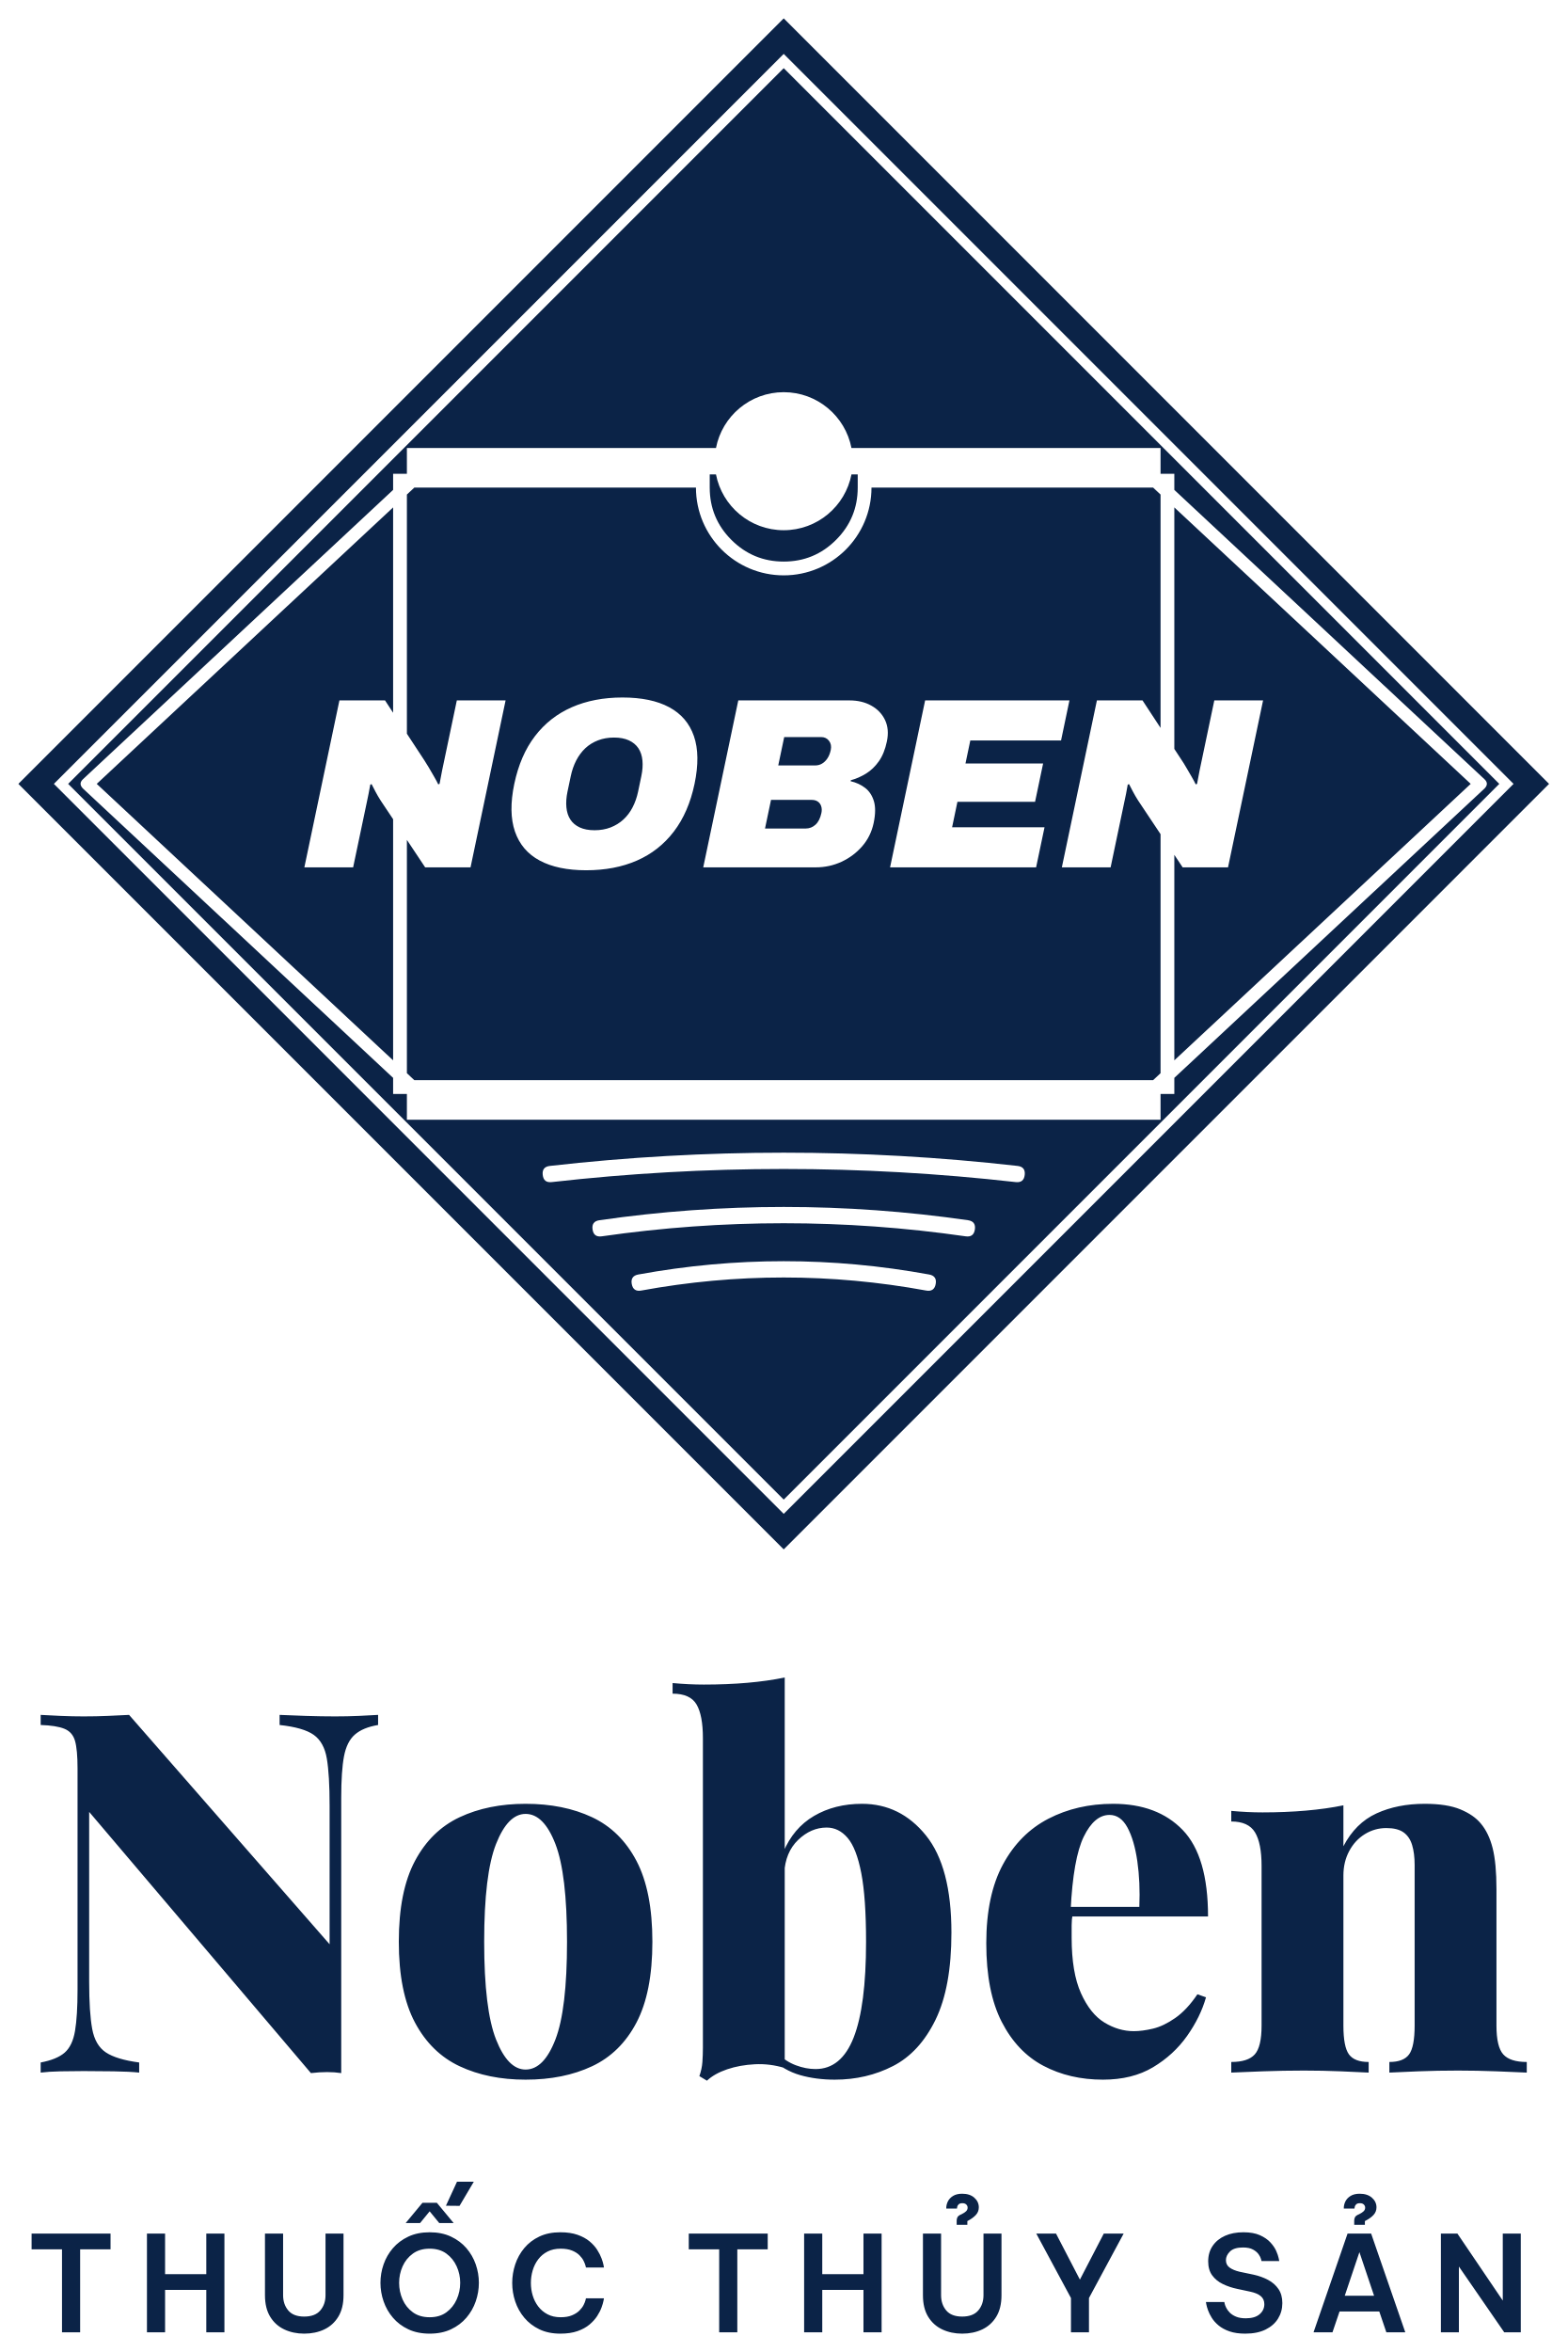
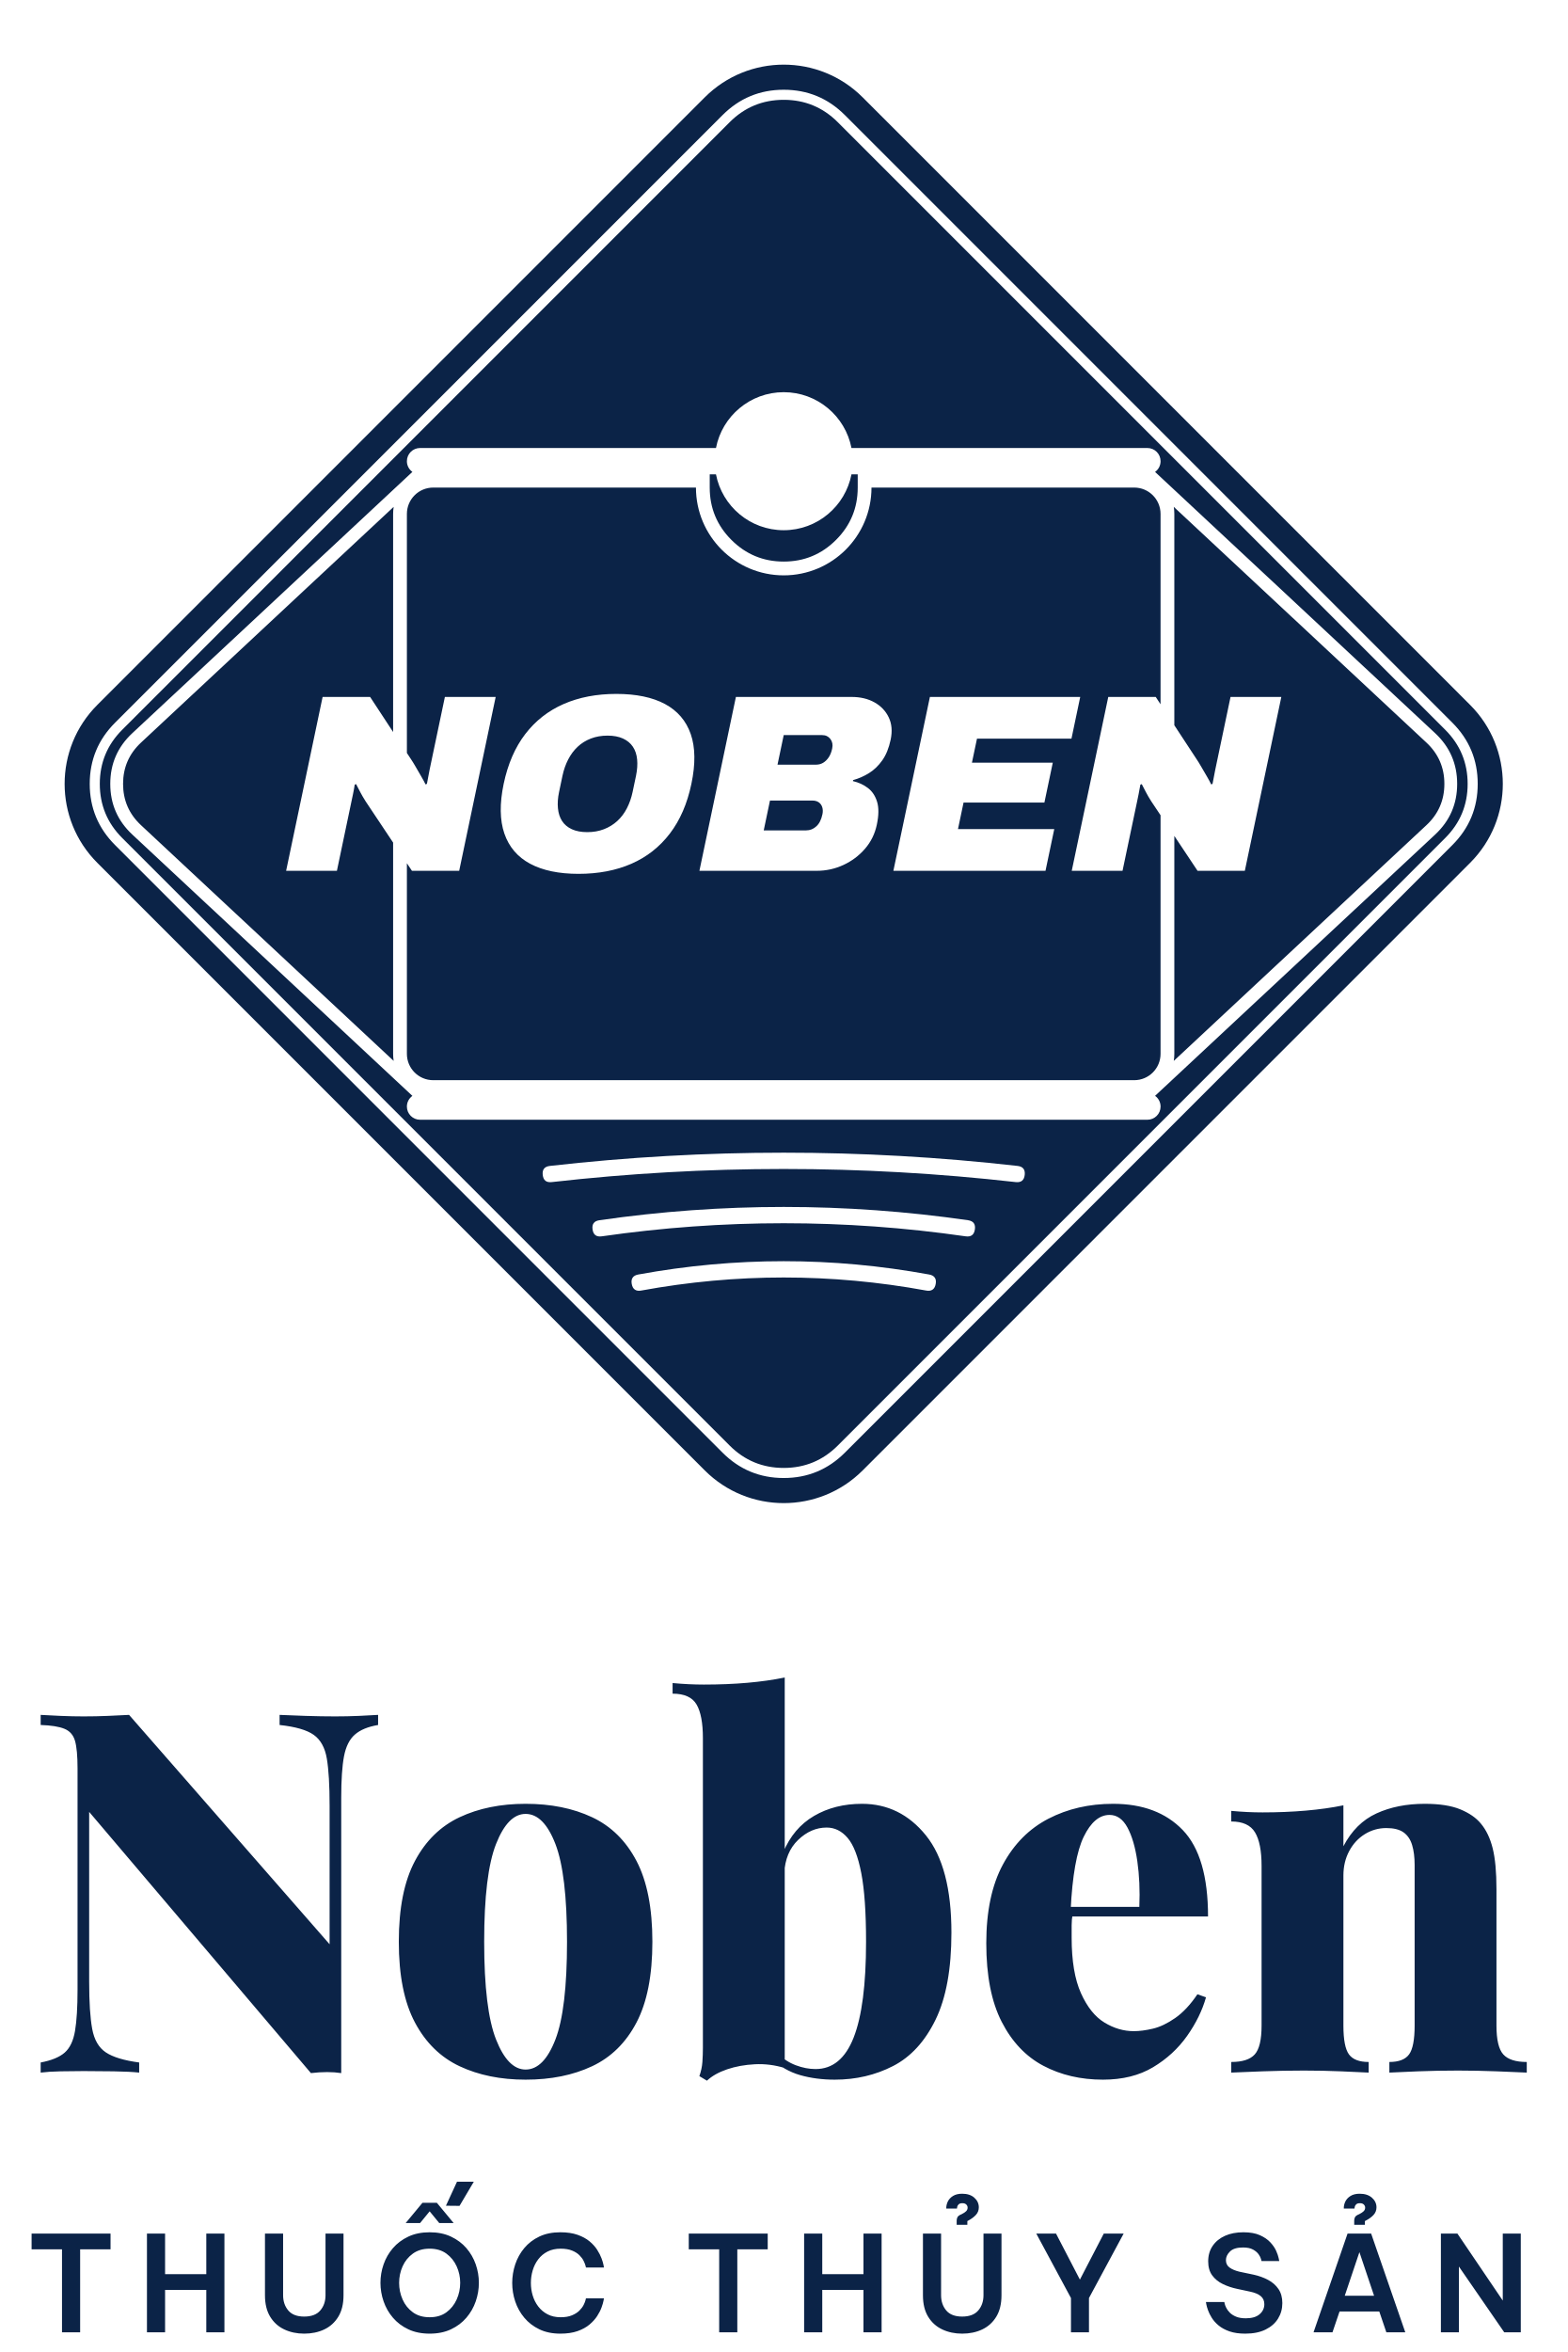
<svg xmlns="http://www.w3.org/2000/svg" viewBox="0 0 512 768.12" width="512" height="768.12">
  <g id="bieu-tuong" transform="translate(0 0)">
-     <path fill="#0b2347" d="M256,6 L506,256 L256,506 L6,256 Z M257.16,18.77 L256,17.6 L17.6,256 L256,494.4 L494.4,256 Z M256,22.26 L489.74,256 L256,489.74 L22.26,256 Z M132.91,146.32 L132.91,154.73 L128.41,154.73 L128.41,159.99 L27.11,254.47 Q26.35,255.18 26.32,255.92 Q26.3,256.66 27.01,257.43 Q27.06,257.48 27.11,257.53 L128.41,352.01 L128.41,357.27 L132.91,357.27 L132.91,365.68 L379.09,365.68 L379.09,357.27 L383.59,357.27 L383.59,352.01 L484.89,257.53 Q484.94,257.48 484.99,257.43 Q485.7,256.66 485.68,255.92 Q485.65,255.18 484.89,254.47 L383.59,159.99 L383.59,154.73 L379.09,154.73 L379.09,146.32 L278.13,146.32 C276.12,135.93 266.98,128.08 256,128.08 C245.02,128.08 235.88,135.93 233.87,146.32 Z M132.91,161.51 L135.35,159.23 L227.33,159.23 C227.33,175.06 240.17,187.9 256,187.9 C271.83,187.9 284.67,175.06 284.67,159.23 L376.65,159.23 L379.09,161.51 L379.09,237.72 L373.2,228.74 L358.3,228.74 L346.85,283.26 L362.78,283.26 L367.35,261.47 Q367.5,260.76 367.82,259.25 Q368.14,257.74 368.37,256.24 L368.8,256.08 Q369.42,257.27 370.1,258.58 Q370.78,259.88 371.79,261.47 L379.09,272.42 L379.09,350.49 L376.65,352.77 L135.35,352.77 L132.91,350.49 L132.91,274.29 L138.88,283.26 L153.7,283.26 L165.15,228.74 L149.22,228.74 L145.11,248.32 Q144.88,249.43 144.42,251.6 Q143.97,253.78 143.58,256 L143.15,256.16 Q142.71,255.21 141.81,253.66 Q140.91,252.12 140.04,250.61 Q139.16,249.11 138.62,248.32 L132.91,239.62 Z M383.59,346.29 L383.59,279.17 L386.31,283.26 L401.13,283.26 L412.58,228.74 L396.65,228.74 L392.54,248.32 Q392.31,249.43 391.85,251.6 Q391.39,253.78 391.01,256 L390.58,256.16 Q390.14,255.21 389.24,253.66 Q388.33,252.12 387.46,250.61 Q386.59,249.11 386.04,248.32 L383.59,244.58 L383.59,165.71 L480.4,256 Z M128.41,165.71 L128.41,232.77 L125.77,228.74 L110.87,228.74 L99.42,283.26 L115.35,283.26 L119.93,261.47 Q120.08,260.76 120.39,259.25 Q120.71,257.74 120.95,256.24 L121.38,256.08 Q122,257.27 122.67,258.58 Q123.35,259.88 124.36,261.47 L128.41,267.54 L128.41,346.29 L31.6,256 Z M191.47,284.21 Q200.82,284.21 208.06,281.04 Q215.3,277.87 220.11,271.57 Q224.92,265.27 226.87,256 Q228.83,246.65 226.66,240.39 Q224.49,234.13 218.58,230.96 Q212.67,227.79 203.32,227.79 Q194.05,227.79 186.8,230.96 Q179.56,234.13 174.76,240.39 Q169.96,246.65 167.99,256 Q166.05,265.27 168.21,271.57 Q170.38,277.87 176.29,281.04 Q182.2,284.21 191.47,284.21 Z M229.71,283.26 L266.48,283.26 Q270.92,283.26 274.87,281.44 Q278.82,279.61 281.64,276.37 Q284.46,273.12 285.38,268.76 Q286.29,264.4 285.45,261.63 Q284.6,258.85 282.59,257.31 Q280.58,255.76 277.86,255.13 L277.92,254.81 Q280.53,254.1 282.9,252.63 Q285.27,251.17 287.07,248.63 Q288.87,246.1 289.7,242.13 Q290.53,238.17 289.1,235.16 Q287.67,232.15 284.62,230.45 Q281.58,228.74 277.45,228.74 L241.16,228.74 Z M290.74,283.26 L338.44,283.26 L341.19,270.18 L311,270.18 L312.74,261.86 L338.1,261.86 L340.73,249.35 L315.37,249.35 L316.95,241.82 L346.59,241.82 L349.33,228.74 L302.19,228.74 Z M179.62,380.77 Q176.98,381.07 177.28,383.71 Q177.43,385.03 178.16,385.62 Q178.9,386.2 180.22,386.05 Q256,377.48 331.78,386.05 Q334.42,386.35 334.72,383.71 Q335.02,381.07 332.38,380.77 Q256,372.12 179.62,380.77 Z M195.81,398.5 Q194.49,398.69 193.93,399.44 Q193.37,400.19 193.56,401.51 Q193.75,402.83 194.5,403.39 Q195.25,403.95 196.57,403.76 Q256,395.21 315.43,403.76 Q318.06,404.14 318.44,401.51 Q318.82,398.88 316.19,398.5 Q256,389.83 195.81,398.5 Z M194.21,271.14 Q191.36,271.14 189.38,270.23 Q187.39,269.31 186.31,267.65 Q185.23,265.99 185.01,263.65 Q184.79,261.31 185.37,258.54 L186.44,253.47 Q187.02,250.69 188.22,248.35 Q189.43,246.02 191.2,244.35 Q192.98,242.69 195.35,241.78 Q197.72,240.87 200.57,240.87 Q203.42,240.87 205.41,241.78 Q207.4,242.69 208.52,244.35 Q209.63,246.02 209.85,248.35 Q210.08,250.69 209.49,253.47 L208.43,258.54 Q207.85,261.31 206.64,263.65 Q205.44,265.99 203.62,267.65 Q201.81,269.31 199.44,270.23 Q197.07,271.14 194.21,271.14 Z M208.5,416.23 Q207.19,416.47 206.66,417.25 Q206.12,418.02 206.36,419.33 Q206.6,420.64 207.38,421.17 Q208.15,421.71 209.46,421.47 Q256,412.94 302.54,421.47 Q303.85,421.71 304.62,421.17 Q305.4,420.64 305.64,419.33 Q305.88,418.02 305.34,417.25 Q304.81,416.47 303.5,416.23 Q256,407.54 208.5,416.23 Z M280.17,154.93 L280.17,159.23 Q280.17,169.24 273.09,176.32 Q266.01,183.4 256,183.4 Q245.99,183.4 238.91,176.32 Q231.83,169.24 231.83,159.23 L231.83,154.93 L233.87,154.93 C235.88,165.31 245.02,173.16 256,173.16 C266.98,173.16 276.12,165.31 278.13,154.93 Z M249.89,270.58 L251.85,261.23 L265.16,261.23 Q266.35,261.23 267.15,261.79 Q267.94,262.34 268.25,263.33 Q268.56,264.32 268.31,265.51 Q267.77,268.05 266.4,269.31 Q265.02,270.58 263.2,270.58 Z M254.21,249.98 L256.16,240.71 L268.21,240.71 Q269.87,240.71 270.8,241.94 Q271.73,243.16 271.37,244.91 Q271.02,246.57 270.27,247.68 Q269.52,248.79 268.52,249.38 Q267.53,249.98 266.26,249.98 Z" />
+     <path fill="#0b2347" d="M281.79,31.79 L480.21,230.21 C494.45,244.45 494.45,267.55 480.21,281.79 L281.79,480.21 C267.55,494.45 244.45,494.45 230.21,480.21 L31.79,281.79 C17.55,267.55 17.55,244.45 31.79,230.21 L230.21,31.79 C244.45,17.55 267.55,17.55 281.79,31.79 Z M275.99,37.6 Q267.71,29.31 256,29.31 Q244.29,29.31 236.01,37.6 L37.6,236.01 Q29.31,244.29 29.31,256 Q29.31,267.71 37.6,275.99 L236.01,474.4 Q244.29,482.69 256,482.69 Q267.71,482.69 275.99,474.4 L474.4,275.99 Q482.69,267.71 482.69,256 Q482.69,244.29 474.4,236.01 L275.99,37.6 Z M273.67,39.92 L273.67,39.92 L472.08,238.33 Q479.4,245.65 479.4,256 Q479.4,266.35 472.08,273.67 L273.67,472.08 Q266.35,479.4 256,479.4 Q245.65,479.4 238.33,472.08 L39.92,273.67 Q32.6,266.35 32.6,256 Q32.6,245.65 39.92,238.33 L238.33,39.92 Q245.65,32.6 256,32.6 Q266.35,32.6 273.67,39.92 Z M137.22,146.31 C134.84,146.31 132.91,148.24 132.91,150.62 C132.91,152.06 133.62,153.33 134.71,154.11 L43.21,239.45 Q36.02,246.16 36.02,256 Q36.02,265.84 43.22,272.55 L134.71,357.89 C133.62,358.67 132.91,359.94 132.91,361.39 C132.91,363.76 134.84,365.69 137.22,365.69 L374.79,365.69 C377.17,365.69 379.1,363.76 379.1,361.39 C379.1,359.94 378.39,358.66 377.3,357.88 L468.79,272.55 Q475.98,265.84 475.98,256 Q475.98,246.16 468.79,239.45 L377.3,154.12 C378.39,153.34 379.1,152.06 379.1,150.62 C379.1,148.24 377.17,146.31 374.79,146.31 L278.13,146.31 C276.12,135.92 266.97,128.08 256,128.08 C245.03,128.08 235.88,135.92 233.87,146.31 Z M141.52,159.23 L227.33,159.23 C227.33,175.06 240.17,187.9 256,187.9 C271.83,187.9 284.67,175.06 284.67,159.23 L370.48,159.23 C375.24,159.23 379.09,163.08 379.09,167.84 L379.09,230 L377.52,227.61 L362.01,227.61 L350.08,284.39 L366.67,284.39 L371.44,261.7 Q371.6,260.95 371.92,259.38 Q372.25,257.82 372.5,256.25 L372.95,256.08 Q373.6,257.32 374.3,258.68 Q375,260.04 376.06,261.7 L379.09,266.24 L379.09,344.16 C379.09,348.92 375.24,352.77 370.48,352.77 L141.52,352.77 C136.76,352.77 132.91,348.92 132.91,344.16 L132.91,281.92 L134.56,284.39 L149.99,284.39 L161.91,227.61 L145.32,227.61 L141.04,247.99 Q140.8,249.15 140.32,251.42 Q139.85,253.69 139.45,256 L139,256.17 Q138.55,255.18 137.6,253.57 Q136.66,251.96 135.76,250.39 Q134.85,248.82 134.28,247.99 L132.91,245.91 L132.91,167.84 C132.91,163.08 136.76,159.23 141.52,159.23 Z M383.41,346.47 Q383.59,345.35 383.59,344.16 L383.59,272.99 L391.18,284.39 L406.62,284.39 L418.54,227.61 L401.95,227.61 L397.67,247.99 L396.95,251.42 Q396.48,253.69 396.07,256 L395.63,256.17 Q395.17,255.18 394.23,253.57 Q393.29,251.96 392.38,250.39 Q391.47,248.82 390.9,247.99 L383.59,236.85 L383.59,167.84 Q383.59,166.65 383.41,165.53 L465.93,242.51 Q471.8,247.98 471.8,256 Q471.8,264.02 465.93,269.49 Z M128.59,165.53 Q128.41,166.65 128.41,167.84 L128.41,239.06 L120.9,227.61 L105.38,227.61 L93.46,284.39 L110.05,284.39 L114.81,261.7 Q114.97,260.95 115.3,259.38 Q115.63,257.82 115.87,256.25 L116.32,256.08 Q116.97,257.32 117.67,258.68 Q118.38,260.04 119.43,261.7 L128.41,275.17 L128.41,344.16 Q128.41,345.35 128.59,346.47 L46.06,269.49 Q40.2,264.02 40.2,256 Q40.2,247.98 46.07,242.51 Z M188.97,285.38 Q198.71,285.38 206.26,282.08 Q213.8,278.78 218.81,272.22 Q223.82,265.66 225.84,256 Q227.89,246.26 225.63,239.74 Q223.36,233.22 217.21,229.92 Q211.05,226.62 201.31,226.62 Q191.66,226.62 184.11,229.92 Q176.57,233.22 171.57,239.74 Q166.57,246.26 164.52,256 Q162.5,265.66 164.75,272.22 Q167.01,278.78 173.16,282.08 Q179.32,285.38 188.97,285.38 Z M228.46,284.39 L266.75,284.39 Q271.37,284.39 275.48,282.49 Q279.6,280.59 282.53,277.21 Q285.47,273.83 286.42,269.29 Q287.38,264.75 286.5,261.86 Q285.62,258.97 283.52,257.36 Q281.43,255.75 278.6,255.09 L278.67,254.76 Q281.38,254.02 283.85,252.49 Q286.31,250.97 288.19,248.32 Q290.06,245.68 290.93,241.56 Q291.8,237.43 290.31,234.3 Q288.82,231.16 285.64,229.38 Q282.47,227.61 278.18,227.61 L240.38,227.61 Z M291.82,284.39 L341.51,284.39 L344.37,270.77 L312.92,270.77 L314.74,262.11 L341.15,262.11 L343.89,249.07 L317.48,249.07 L319.13,241.23 L349.99,241.23 L352.85,227.61 L303.75,227.61 Z M179.62,380.77 Q176.98,381.07 177.28,383.71 Q177.43,385.03 178.16,385.62 Q178.9,386.2 180.22,386.05 Q256,377.48 331.78,386.05 Q334.42,386.35 334.72,383.71 Q335.02,381.07 332.38,380.77 Q256,372.12 179.62,380.77 Z M195.81,398.5 Q194.49,398.69 193.93,399.44 Q193.37,400.19 193.56,401.51 Q193.75,402.83 194.5,403.39 Q195.25,403.95 196.57,403.76 Q256,395.21 315.43,403.76 Q318.06,404.14 318.44,401.51 Q318.82,398.88 316.19,398.5 Q256,389.83 195.81,398.5 Z M191.83,271.76 Q188.86,271.76 186.79,270.81 Q184.72,269.86 183.6,268.13 Q182.48,266.4 182.25,263.96 Q182.01,261.53 182.62,258.64 L183.73,253.36 Q184.34,250.47 185.59,248.04 Q186.85,245.6 188.7,243.87 Q190.54,242.14 193.01,241.19 Q195.48,240.24 198.45,240.24 Q201.42,240.24 203.49,241.19 Q205.57,242.14 206.73,243.87 Q207.89,245.6 208.12,248.04 Q208.35,250.47 207.75,253.36 L206.64,258.64 Q206.03,261.53 204.78,263.96 Q203.52,266.4 201.63,268.13 Q199.74,269.86 197.27,270.81 Q194.8,271.76 191.83,271.76 Z M208.5,416.23 Q207.19,416.47 206.66,417.25 Q206.12,418.02 206.36,419.33 Q206.6,420.64 207.38,421.17 Q208.15,421.71 209.46,421.47 Q256,412.94 302.54,421.47 Q303.85,421.71 304.62,421.17 Q305.4,420.64 305.64,419.33 Q305.88,418.02 305.34,417.25 Q304.81,416.47 303.5,416.23 Q256,407.54 208.5,416.23 Z M280.17,154.92 L280.17,159.23 Q280.17,169.24 273.09,176.32 Q266.01,183.4 256,183.4 Q245.99,183.4 238.91,176.32 Q231.83,169.24 231.83,159.23 L231.83,154.92 L233.87,154.92 C235.88,165.31 245.02,173.16 256,173.16 C266.98,173.16 276.12,165.31 278.13,154.92 Z M249.47,271.19 L251.51,261.45 L265.38,261.45 Q266.61,261.45 267.44,262.02 Q268.27,262.6 268.59,263.63 Q268.91,264.67 268.65,265.9 Q268.1,268.55 266.66,269.86 Q265.23,271.19 263.33,271.19 Z M253.97,249.73 L256,240.07 L268.55,240.07 Q270.28,240.07 271.25,241.35 Q272.22,242.63 271.83,244.45 Q271.47,246.18 270.69,247.34 Q269.91,248.49 268.88,249.11 Q267.84,249.73 266.52,249.73 Z" />
  </g>
  <g id="chu">
    <path fill="#0b2347" d="M123.505 560.05V563.35Q118.555 564.175 115.915 566.485Q113.275 568.795 112.368 573.58Q111.46 578.365 111.46 587.11V677.035Q109.315 676.705 106.84 676.705Q104.365 676.705 101.56 677.035L29.125 591.73V647.17Q29.125 657.235 30.115 662.598Q31.105 667.96 34.57 670.27Q38.035 672.58 45.46 673.57V676.87Q42.325 676.54 37.127 676.457Q31.93 676.375 27.31 676.375Q23.68 676.375 19.802 676.457Q15.925 676.54 13.285 676.87V673.57Q18.565 672.58 21.122 670.352Q23.68 668.125 24.505 663.257Q25.33 658.39 25.33 649.81V577.54Q25.33 571.435 24.505 568.547Q23.68 565.66 21.04 564.587Q18.4 563.515 13.285 563.35V560.05Q15.925 560.215 19.802 560.38Q23.68 560.545 27.31 560.545Q31.435 560.545 35.23 560.38Q39.025 560.215 42.16 560.05L107.665 634.96V589.75Q107.665 579.685 106.757 574.322Q105.85 568.96 102.468 566.567Q99.085 564.175 91.33 563.35V560.05Q94.63 560.215 99.828 560.38Q105.025 560.545 109.48 560.545Q113.44 560.545 117.235 560.38Q121.03 560.215 123.505 560.05ZM171.685 589.09Q184.06 589.09 193.382 593.463Q202.705 597.835 207.902 607.735Q213.1 617.635 213.1 634.135Q213.1 650.635 207.902 660.535Q202.705 670.435 193.382 674.808Q184.06 679.18 171.685 679.18Q159.475 679.18 150.152 674.808Q140.83 670.435 135.55 660.535Q130.27 650.635 130.27 634.135Q130.27 617.635 135.55 607.735Q140.83 597.835 150.152 593.463Q159.475 589.09 171.685 589.09ZM171.685 592.39Q165.91 592.39 162.032 602.207Q158.155 612.025 158.155 634.135Q158.155 656.245 162.032 666.062Q165.91 675.88 171.685 675.88Q177.625 675.88 181.42 666.062Q185.215 656.245 185.215 634.135Q185.215 612.025 181.42 602.207Q177.625 592.39 171.685 592.39ZM281.575 589.09Q294.115 589.09 302.447 599.403Q310.78 609.715 310.78 631.165Q310.78 648.985 305.582 659.628Q300.385 670.27 291.722 674.725Q283.06 679.18 272.665 679.18Q266.56 679.18 261.363 677.695Q256.165 676.21 251.875 672.25L254.02 670.6Q256.66 673.24 259.96 674.477Q263.26 675.715 266.395 675.715Q274.81 675.715 278.852 665.403Q282.895 655.09 282.895 634.135Q282.895 619.78 281.327 611.695Q279.76 603.61 276.873 600.227Q273.985 596.845 270.025 596.845Q264.91 596.845 260.702 600.888Q256.495 604.93 256.165 611.86L255.835 604.93Q259.135 597.01 265.9 593.05Q272.665 589.09 281.575 589.09ZM256.33 547.84V675.385Q251.545 673.9 246.595 674.148Q241.645 674.395 237.52 675.798Q233.395 677.2 230.92 679.51L228.445 678.025Q229.27 675.715 229.435 673.405Q229.6 671.095 229.6 668.785V567.64Q229.6 560.215 227.538 556.668Q225.475 553.12 219.7 553.12V549.655Q224.98 550.15 229.93 550.15Q237.52 550.15 244.12 549.572Q250.72 548.995 256.33 547.84ZM363.58 589.09Q378.1 589.09 386.35 597.67Q394.6 606.25 394.6 625.885H341.635L341.47 622.75H372.16Q372.49 614.665 371.5 607.817Q370.51 600.97 368.283 596.845Q366.055 592.72 362.425 592.72Q357.475 592.72 354.01 599.815Q350.545 606.91 349.72 623.905L350.38 625.06Q350.05 626.875 350.05 628.773Q350.05 630.67 350.05 632.815Q350.05 644.2 353.103 650.965Q356.155 657.73 360.775 660.535Q365.395 663.34 370.345 663.34Q373.15 663.34 376.615 662.515Q380.08 661.69 383.875 659.05Q387.67 656.41 391.135 651.295L393.94 652.285Q392.125 658.72 387.752 664.908Q383.38 671.095 376.615 675.138Q369.85 679.18 360.28 679.18Q349.39 679.18 340.81 674.642Q332.23 670.105 327.197 660.288Q322.165 650.47 322.165 634.63Q322.165 618.955 327.61 608.89Q333.055 598.825 342.46 593.957Q351.865 589.09 363.58 589.09ZM465.385 589.09Q472.645 589.09 477.017 590.905Q481.39 592.72 483.7 595.525Q486.34 598.66 487.577 603.61Q488.815 608.56 488.815 616.975V661.525Q488.815 668.455 491.043 670.93Q493.27 673.405 498.715 673.405V676.87Q495.415 676.705 488.897 676.457Q482.38 676.21 476.275 676.21Q469.51 676.21 463.24 676.457Q456.97 676.705 453.835 676.87V673.405Q458.455 673.405 460.27 670.93Q462.085 668.455 462.085 661.525V609.055Q462.085 605.26 461.26 602.538Q460.435 599.815 458.455 598.413Q456.475 597.01 452.845 597.01Q449.05 597.01 445.832 598.99Q442.615 600.97 440.717 604.518Q438.82 608.065 438.82 612.52V661.525Q438.82 668.455 440.635 670.93Q442.45 673.405 447.07 673.405V676.87Q443.935 676.705 437.995 676.457Q432.055 676.21 425.95 676.21Q419.185 676.21 412.42 676.457Q405.655 676.705 402.19 676.87V673.405Q407.635 673.405 409.862 670.93Q412.09 668.455 412.09 661.525V609.385Q412.09 601.96 409.945 598.413Q407.8 594.865 402.19 594.865V591.4Q407.47 591.895 412.42 591.895Q419.845 591.895 426.527 591.317Q433.21 590.74 438.82 589.585V602.95Q442.78 595.36 449.627 592.225Q456.475 589.09 465.385 589.09Z" />
    <path fill="#0b2347" d="M20.253 761.689V734.595H10.322V729.455H36.109V734.595H26.177V761.689ZM48.001 761.689V729.455H53.925V742.697H67.385V729.455H73.309V761.689H67.385V747.837H53.925V761.689ZM99.358 762.125Q95.786 762.125 92.868 760.753Q89.949 759.381 88.25 756.593Q86.552 753.805 86.552 749.58V729.455H92.476V749.58Q92.476 752.542 94.153 754.545Q95.83 756.549 99.358 756.549Q102.93 756.549 104.629 754.545Q106.328 752.542 106.328 749.58V729.455H112.208V749.58Q112.208 753.805 110.51 756.593Q108.811 759.381 105.914 760.753Q103.017 762.125 99.358 762.125ZM150.106 720.394 145.663 720.351 149.278 712.51H154.767ZM132.507 726.014 137.996 719.392H142.7L148.189 726.014H143.485L140.348 722.18L137.212 726.014ZM140.348 762.125Q136.384 762.125 133.379 760.709Q130.373 759.293 128.347 756.919Q126.322 754.545 125.298 751.583Q124.275 748.621 124.275 745.528Q124.275 742.436 125.298 739.495Q126.322 736.555 128.347 734.203Q130.373 731.851 133.379 730.435Q136.384 729.019 140.348 729.019Q144.312 729.019 147.318 730.435Q150.323 731.851 152.349 734.203Q154.375 736.555 155.398 739.495Q156.422 742.436 156.422 745.528Q156.422 748.621 155.398 751.583Q154.375 754.545 152.349 756.919Q150.323 759.293 147.318 760.709Q144.312 762.125 140.348 762.125ZM140.348 756.767Q143.615 756.767 145.815 755.155Q148.015 753.544 149.169 750.973Q150.323 748.403 150.323 745.528Q150.323 742.697 149.169 740.149Q148.015 737.601 145.815 735.989Q143.615 734.377 140.348 734.377Q137.081 734.377 134.86 735.989Q132.638 737.601 131.506 740.149Q130.373 742.697 130.373 745.528Q130.373 748.403 131.506 750.973Q132.638 753.544 134.86 755.155Q137.081 756.767 140.348 756.767ZM183.037 762.125Q179.117 762.125 176.176 760.709Q173.236 759.293 171.254 756.919Q169.272 754.545 168.292 751.605Q167.312 748.665 167.312 745.572Q167.312 742.479 168.292 739.517Q169.272 736.555 171.254 734.181Q173.236 731.807 176.176 730.413Q179.117 729.019 183.037 729.019Q186.304 729.019 188.656 729.847Q191.008 730.675 192.577 731.981Q194.145 733.288 195.081 734.769Q196.018 736.25 196.497 737.557Q196.976 738.864 197.129 739.691Q197.281 740.519 197.281 740.519H191.401Q191.401 740.519 191.248 739.909Q191.096 739.299 190.638 738.363Q190.181 737.426 189.266 736.512Q188.351 735.597 186.849 734.987Q185.346 734.377 183.124 734.377Q180.685 734.377 178.855 735.314Q177.026 736.25 175.806 737.862Q174.586 739.474 173.998 741.477Q173.41 743.481 173.41 745.572Q173.41 747.663 173.998 749.645Q174.586 751.627 175.806 753.239Q177.026 754.85 178.855 755.809Q180.685 756.767 183.124 756.767Q185.346 756.767 186.849 756.135Q188.351 755.504 189.266 754.589Q190.181 753.674 190.638 752.759Q191.096 751.845 191.248 751.213Q191.401 750.581 191.401 750.581H197.281Q197.281 750.581 197.129 751.409Q196.976 752.237 196.497 753.565Q196.018 754.894 195.081 756.353Q194.145 757.812 192.577 759.141Q191.008 760.47 188.656 761.297Q186.304 762.125 183.037 762.125ZM234.917 761.689V734.595H224.985V729.455H250.773V734.595H240.841V761.689ZM262.665 761.689V729.455H268.589V742.697H282.049V729.455H287.973V761.689H282.049V747.837H268.589V761.689ZM312.497 726.58V725.186Q312.497 724.663 312.715 724.184Q312.933 723.705 313.499 723.4L314.153 723.095Q315.111 722.616 315.59 722.137Q316.069 721.658 316.069 720.961Q316.069 720.394 315.634 719.959Q315.198 719.523 314.37 719.523Q313.543 719.523 313.151 719.893Q312.759 720.264 312.672 720.699Q312.584 721.135 312.584 721.266H309.1Q309.056 720.133 309.579 719.022Q310.102 717.911 311.278 717.171Q312.454 716.43 314.283 716.43Q316.81 716.43 318.269 717.737Q319.728 719.044 319.728 720.874Q319.728 722.311 318.77 723.356Q317.812 724.402 316.156 725.273L315.982 725.36V726.58ZM314.283 762.125Q310.711 762.125 307.793 760.753Q304.874 759.381 303.175 756.593Q301.477 753.805 301.477 749.58V729.455H307.401V749.58Q307.401 752.542 309.078 754.545Q310.755 756.549 314.283 756.549Q317.855 756.549 319.554 754.545Q321.253 752.542 321.253 749.58V729.455H327.133V749.58Q327.133 753.805 325.435 756.593Q323.736 759.381 320.839 760.753Q317.942 762.125 314.283 762.125ZM349.828 761.689V750.494L338.503 729.455H344.95L352.747 744.483L360.544 729.455H367.034L355.709 750.494V761.689ZM406.761 762.125Q403.756 762.125 401.621 761.384Q399.487 760.644 398.071 759.468Q396.655 758.292 395.828 756.963Q395 755.634 394.586 754.458Q394.172 753.282 394.042 752.542Q393.911 751.801 393.911 751.801H399.922Q399.922 751.801 400.031 752.324Q400.14 752.847 400.532 753.652Q400.924 754.458 401.686 755.242Q402.449 756.026 403.734 756.571Q405.019 757.115 406.935 757.115Q409.897 757.115 411.444 755.787Q412.99 754.458 412.99 752.498Q412.99 750.843 411.814 749.863Q410.638 748.883 408.329 748.403L404.06 747.489Q401.578 746.966 399.421 745.921Q397.265 744.875 395.958 743.089Q394.651 741.303 394.651 738.515Q394.651 735.597 396.111 733.462Q397.57 731.328 400.14 730.174Q402.71 729.019 406.151 729.019Q409.418 729.019 411.553 729.978Q413.687 730.936 414.972 732.33Q416.257 733.724 416.867 735.118Q417.477 736.512 417.673 737.47Q417.869 738.428 417.869 738.428H412.075Q412.075 738.428 411.901 737.753Q411.727 737.078 411.117 736.207Q410.507 735.335 409.288 734.66Q408.068 733.985 406.021 733.985Q403.102 733.985 401.774 735.292Q400.445 736.599 400.445 738.123Q400.445 739.691 401.665 740.563Q402.884 741.434 404.932 741.913L409.505 742.871Q412.075 743.438 414.21 744.57Q416.344 745.703 417.608 747.554Q418.871 749.405 418.871 752.15Q418.871 754.937 417.477 757.203Q416.083 759.468 413.382 760.796Q410.682 762.125 406.761 762.125ZM442.35 726.58V725.186Q442.35 724.663 442.567 724.184Q442.785 723.705 443.352 723.4L444.005 723.095Q444.963 722.616 445.442 722.137Q445.922 721.658 445.922 720.961Q445.922 720.394 445.486 719.959Q445.05 719.523 444.223 719.523Q443.395 719.523 443.003 719.893Q442.611 720.264 442.524 720.699Q442.437 721.135 442.437 721.266H438.952Q438.908 720.133 439.431 719.022Q439.954 717.911 441.13 717.171Q442.306 716.43 444.136 716.43Q446.662 716.43 448.143 717.737Q449.624 719.044 449.624 720.874Q449.624 722.311 448.666 723.356Q447.708 724.402 446.009 725.273L445.834 725.36V726.58ZM429.064 761.689 440.172 729.455H447.882L459.033 761.689H452.848L450.539 754.894H437.558L435.249 761.689ZM439.257 749.754H448.84L444.049 735.51ZM470.664 761.689V729.455H476.065L490.876 751.322V729.455H496.756V761.689H491.355L476.544 740.214V761.689Z" />
  </g>
</svg>
